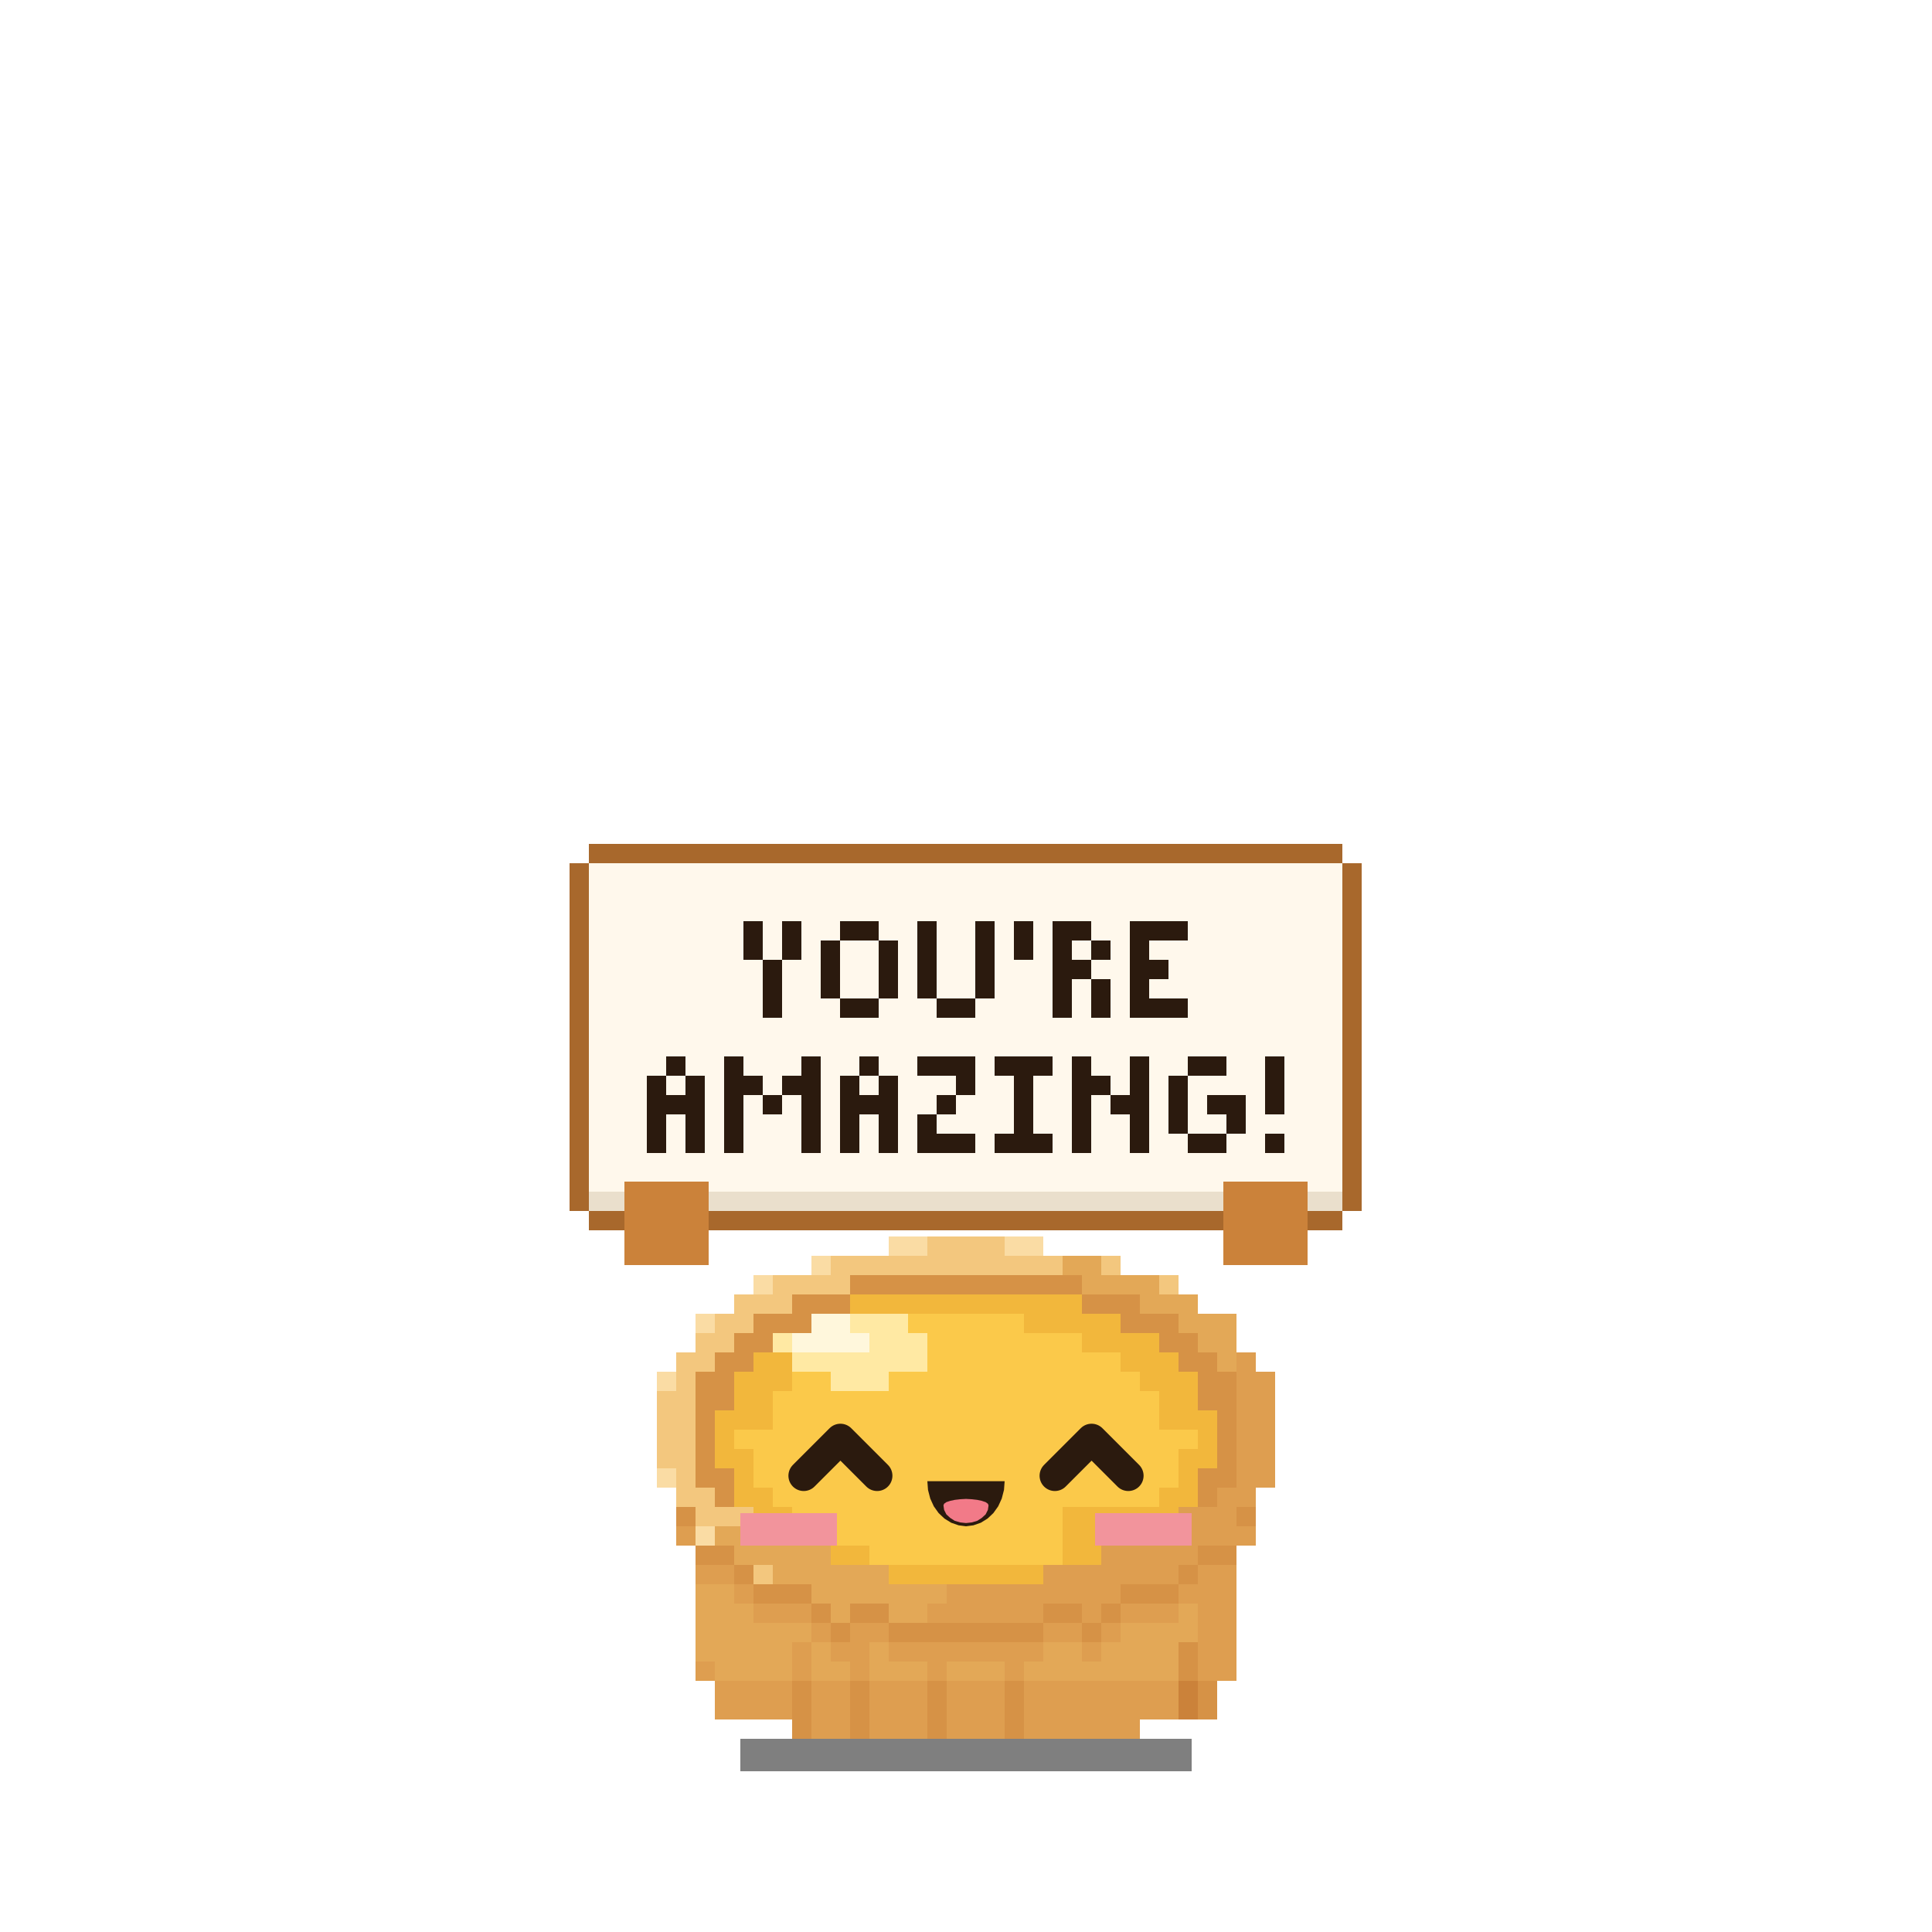
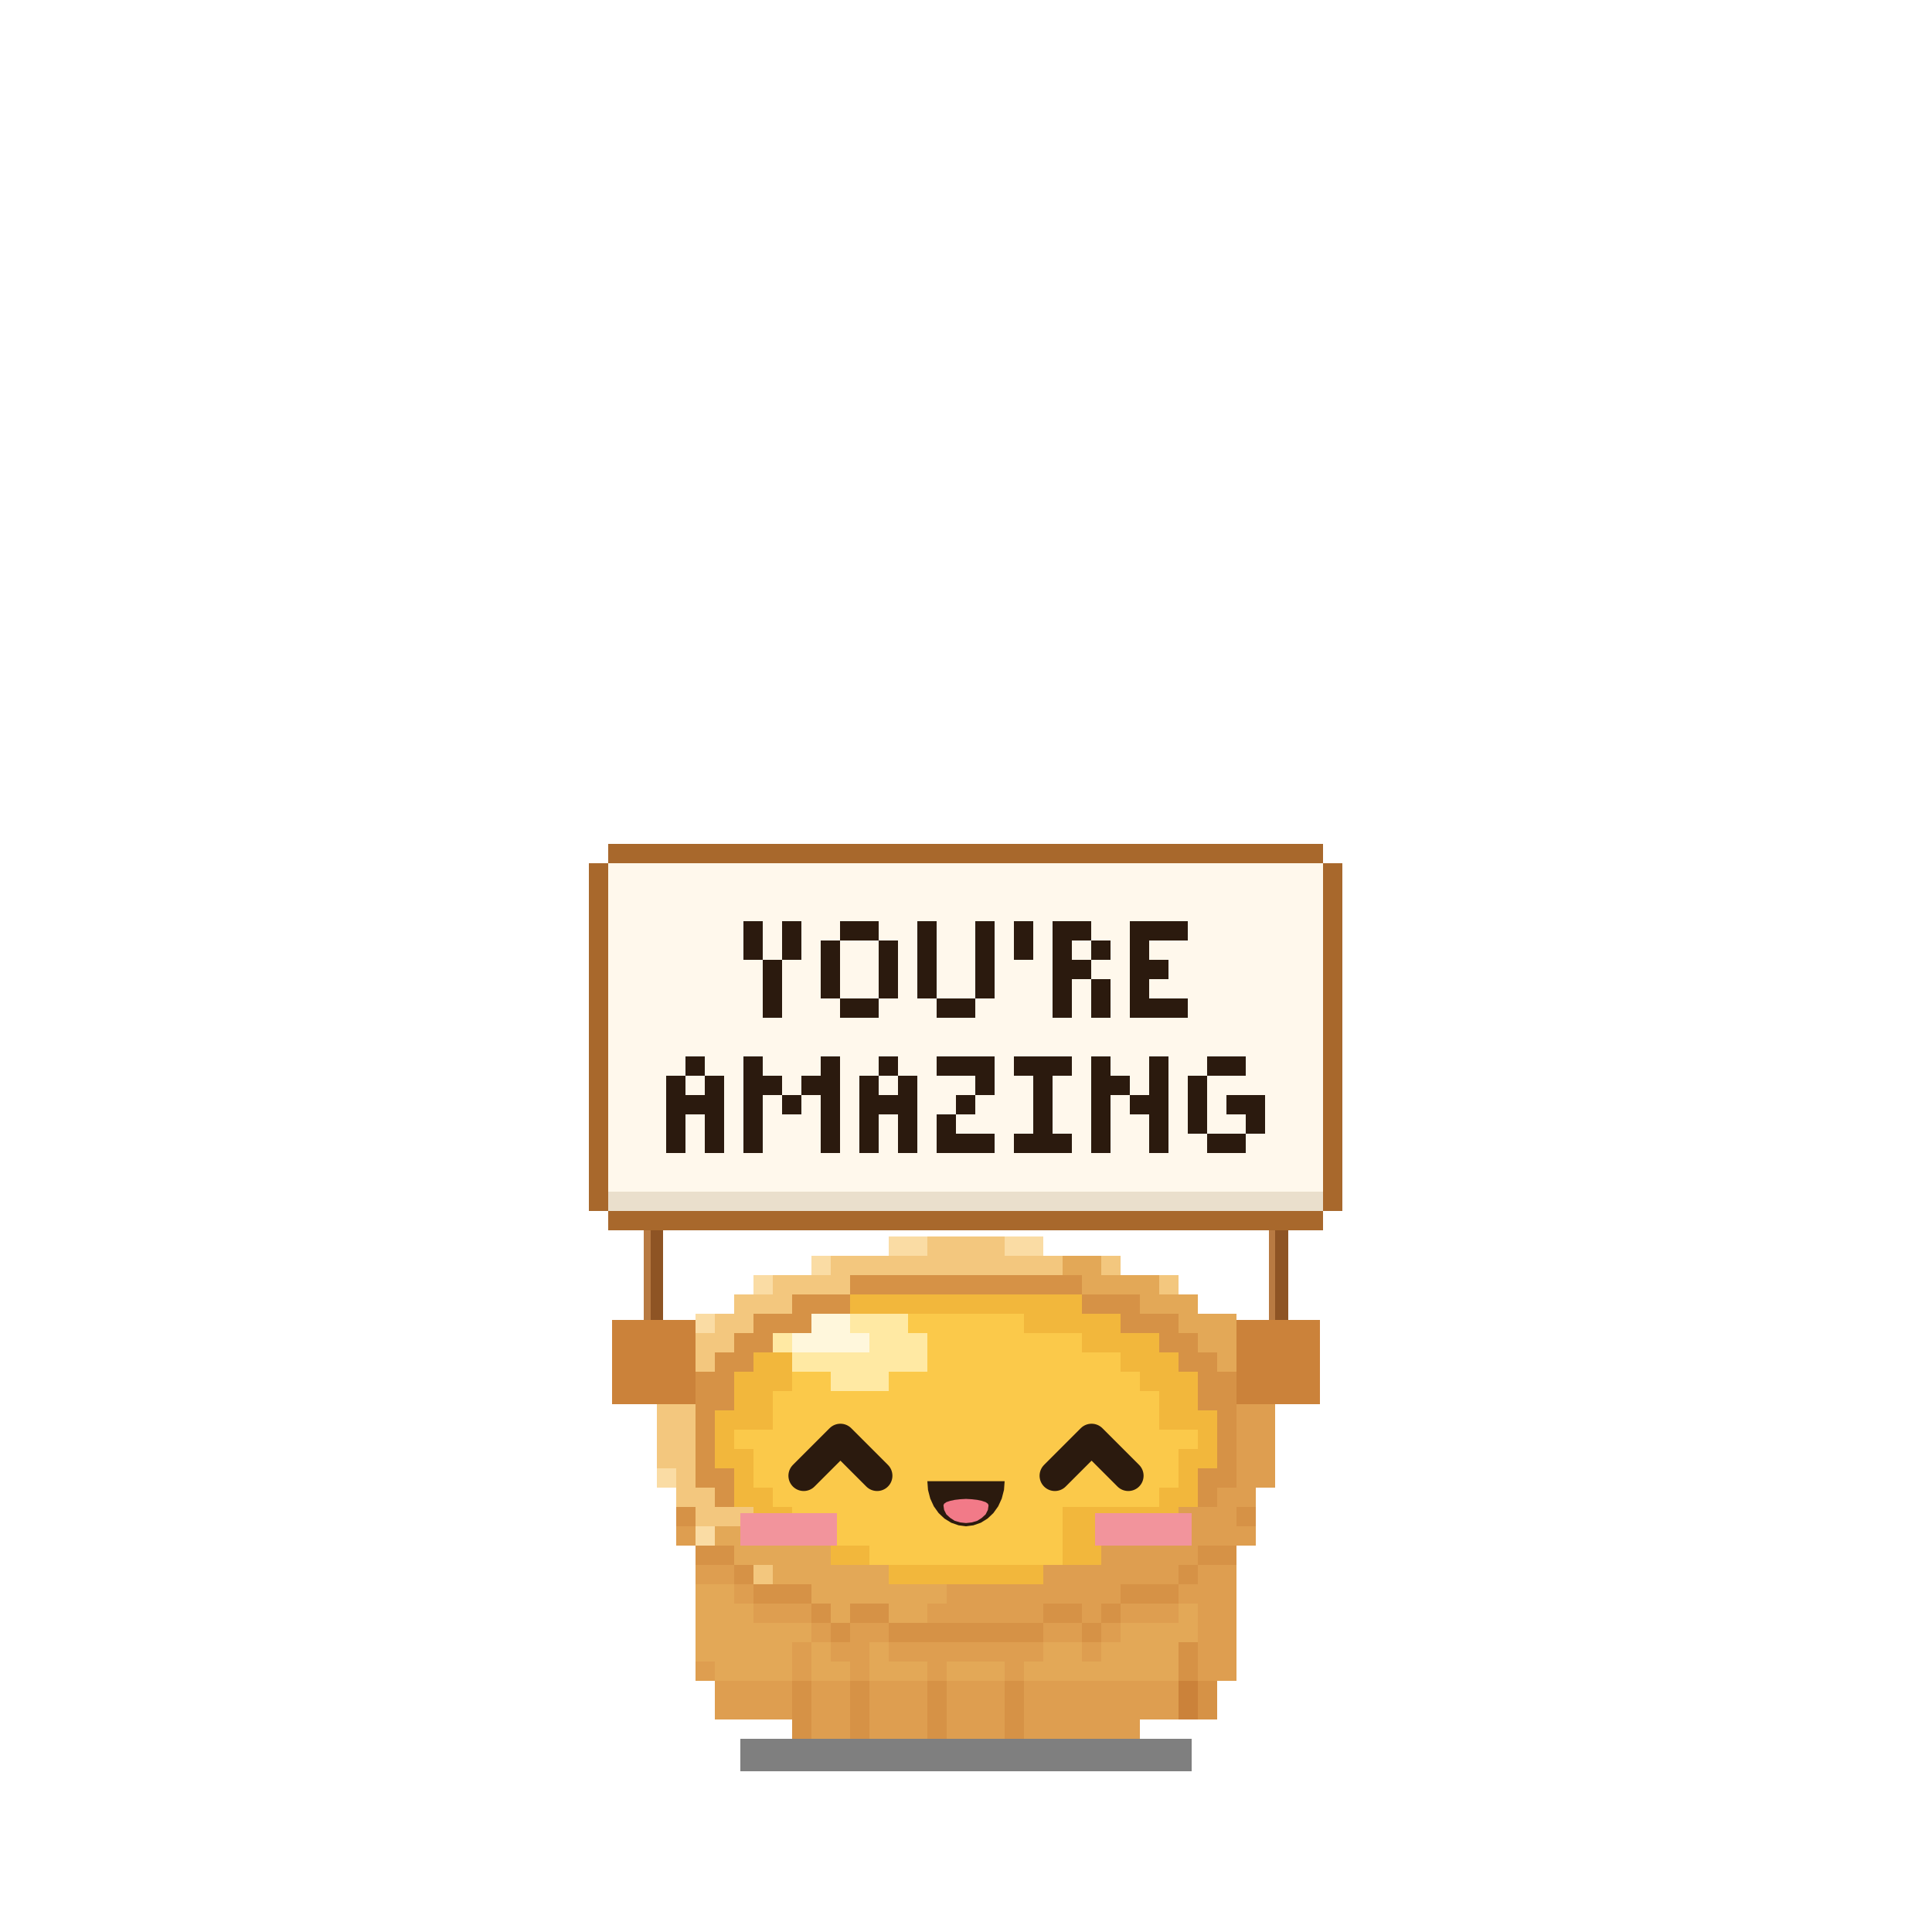
<svg xmlns="http://www.w3.org/2000/svg" viewBox="-20 -34 60 60" width="500" height="500" shape-rendering="crispEdges">
  <defs>
    <style>
      .rise { animation: sign-rise 0.55s ease-out both; }
+       .hands { animation: sign-hands 0.55s ease-out both; }
      .hold { transform-origin: 10px 4.2px; animation: sign-sway 2s 0.55s infinite ease-in-out; }
+       @keyframes sign-hands { 0% { transform: translateY(4.6px); } 70% { transform: translateY(-0.4px); } 100% { transform: translateY(0); } }
      .body { transform-origin: 10px 20px; animation: sign-bounce 1s infinite ease-in-out; }
      .shadow { transform-origin: 10px 20px; animation: sign-shadow 1s infinite ease-in-out; }
      @keyframes sign-rise {
      0% { transform: translateY(13.0px); }
      70% { transform: translateY(-1px); }
      100% { transform: translateY(0); }
      }
      @keyframes sign-sway {
      0%, 100% { transform: rotate(-2.5deg) translateY(0); }
      25% { transform: rotate(0deg) translateY(-0.6px); }
      50% { transform: rotate(2.5deg) translateY(0); }
      75% { transform: rotate(0deg) translateY(-0.6px); }
      }
      @keyframes sign-bounce { 0%, 100% { transform: scale(1, 1); } 50% { transform: scale(1.025, 0.975); } }
      @keyframes sign-shadow { 0%, 100% { transform: scaleX(1); } 50% { transform: scaleX(1.04); } }
      .tw1 { opacity: 0; animation: sign-tw 2s 0.6s infinite step-end; }
      .tw2 { opacity: 0; animation: sign-tw 2s 1.6s infinite step-end; }
      @keyframes sign-tw { 0% { opacity: 1; } 25% { opacity: 0; } 100% { opacity: 0; } }
    </style>
  </defs>
  <g class="shadow">
    <rect x="3" y="20" width="14" height="1" fill="#000" opacity="0.5" />
  </g>
  <g class="body">
    <g class="rise">
      <g class="hold">
-         <g transform="translate(-2.3 -7.8) scale(0.6)">
-           <rect x="1" y="0" width="39" height="1" fill="#A8682C" />
+         <rect class="free" x="0" y="3.6" width="0.6" height="4.6" fill="#8E5424" />
+         <rect class="free" x="0" y="3.6" width="0.2" height="4.6" fill="#B87A42" />
+         <rect class="free" x="19.4" y="3.6" width="0.6" height="4.6" fill="#8E5424" />
+         <rect class="free" x="19.4" y="3.6" width="0.2" height="4.6" fill="#B87A42" />
+         <g transform="translate(-1.7 -7.8) scale(0.6)">
+           <rect x="1" y="0" width="37" height="1" fill="#A8682C" />
          <rect x="0" y="1" width="1" height="1" fill="#A8682C" />
-           <rect x="1" y="1" width="39" height="1" fill="#FFF8EC" />
-           <rect x="40" y="1" width="1" height="1" fill="#A8682C" />
+           <rect x="1" y="1" width="37" height="1" fill="#FFF8EC" />
+           <rect x="38" y="1" width="1" height="1" fill="#A8682C" />
          <rect x="0" y="2" width="1" height="1" fill="#A8682C" />
-           <rect x="1" y="2" width="39" height="1" fill="#FFF8EC" />
-           <rect x="40" y="2" width="1" height="1" fill="#A8682C" />
+           <rect x="1" y="2" width="37" height="1" fill="#FFF8EC" />
+           <rect x="38" y="2" width="1" height="1" fill="#A8682C" />
          <rect x="0" y="3" width="1" height="1" fill="#A8682C" />
-           <rect x="1" y="3" width="39" height="1" fill="#FFF8EC" />
-           <rect x="40" y="3" width="1" height="1" fill="#A8682C" />
+           <rect x="1" y="3" width="37" height="1" fill="#FFF8EC" />
+           <rect x="38" y="3" width="1" height="1" fill="#A8682C" />
          <rect x="0" y="4" width="1" height="1" fill="#A8682C" />
-           <rect x="1" y="4" width="8" height="1" fill="#FFF8EC" />
-           <rect x="9" y="4" width="1" height="1" fill="#2B1A0E" />
-           <rect x="10" y="4" width="1" height="1" fill="#FFF8EC" />
-           <rect x="11" y="4" width="1" height="1" fill="#2B1A0E" />
-           <rect x="12" y="4" width="2" height="1" fill="#FFF8EC" />
-           <rect x="14" y="4" width="2" height="1" fill="#2B1A0E" />
-           <rect x="16" y="4" width="2" height="1" fill="#FFF8EC" />
-           <rect x="18" y="4" width="1" height="1" fill="#2B1A0E" />
-           <rect x="19" y="4" width="2" height="1" fill="#FFF8EC" />
-           <rect x="21" y="4" width="1" height="1" fill="#2B1A0E" />
-           <rect x="22" y="4" width="1" height="1" fill="#FFF8EC" />
-           <rect x="23" y="4" width="1" height="1" fill="#2B1A0E" />
-           <rect x="24" y="4" width="1" height="1" fill="#FFF8EC" />
-           <rect x="25" y="4" width="2" height="1" fill="#2B1A0E" />
-           <rect x="27" y="4" width="2" height="1" fill="#FFF8EC" />
-           <rect x="29" y="4" width="3" height="1" fill="#2B1A0E" />
-           <rect x="32" y="4" width="8" height="1" fill="#FFF8EC" />
-           <rect x="40" y="4" width="1" height="1" fill="#A8682C" />
+           <rect x="1" y="4" width="7" height="1" fill="#FFF8EC" />
+           <rect x="8" y="4" width="1" height="1" fill="#2B1A0E" />
+           <rect x="9" y="4" width="1" height="1" fill="#FFF8EC" />
+           <rect x="10" y="4" width="1" height="1" fill="#2B1A0E" />
+           <rect x="11" y="4" width="2" height="1" fill="#FFF8EC" />
+           <rect x="13" y="4" width="2" height="1" fill="#2B1A0E" />
+           <rect x="15" y="4" width="2" height="1" fill="#FFF8EC" />
+           <rect x="17" y="4" width="1" height="1" fill="#2B1A0E" />
+           <rect x="18" y="4" width="2" height="1" fill="#FFF8EC" />
+           <rect x="20" y="4" width="1" height="1" fill="#2B1A0E" />
+           <rect x="21" y="4" width="1" height="1" fill="#FFF8EC" />
+           <rect x="22" y="4" width="1" height="1" fill="#2B1A0E" />
+           <rect x="23" y="4" width="1" height="1" fill="#FFF8EC" />
+           <rect x="24" y="4" width="2" height="1" fill="#2B1A0E" />
+           <rect x="26" y="4" width="2" height="1" fill="#FFF8EC" />
+           <rect x="28" y="4" width="3" height="1" fill="#2B1A0E" />
+           <rect x="31" y="4" width="7" height="1" fill="#FFF8EC" />
+           <rect x="38" y="4" width="1" height="1" fill="#A8682C" />
          <rect x="0" y="5" width="1" height="1" fill="#A8682C" />
-           <rect x="1" y="5" width="8" height="1" fill="#FFF8EC" />
-           <rect x="9" y="5" width="1" height="1" fill="#2B1A0E" />
-           <rect x="10" y="5" width="1" height="1" fill="#FFF8EC" />
-           <rect x="11" y="5" width="1" height="1" fill="#2B1A0E" />
-           <rect x="12" y="5" width="1" height="1" fill="#FFF8EC" />
-           <rect x="13" y="5" width="1" height="1" fill="#2B1A0E" />
-           <rect x="14" y="5" width="2" height="1" fill="#FFF8EC" />
-           <rect x="16" y="5" width="1" height="1" fill="#2B1A0E" />
-           <rect x="17" y="5" width="1" height="1" fill="#FFF8EC" />
-           <rect x="18" y="5" width="1" height="1" fill="#2B1A0E" />
-           <rect x="19" y="5" width="2" height="1" fill="#FFF8EC" />
-           <rect x="21" y="5" width="1" height="1" fill="#2B1A0E" />
-           <rect x="22" y="5" width="1" height="1" fill="#FFF8EC" />
-           <rect x="23" y="5" width="1" height="1" fill="#2B1A0E" />
-           <rect x="24" y="5" width="1" height="1" fill="#FFF8EC" />
-           <rect x="25" y="5" width="1" height="1" fill="#2B1A0E" />
-           <rect x="26" y="5" width="1" height="1" fill="#FFF8EC" />
-           <rect x="27" y="5" width="1" height="1" fill="#2B1A0E" />
-           <rect x="28" y="5" width="1" height="1" fill="#FFF8EC" />
-           <rect x="29" y="5" width="1" height="1" fill="#2B1A0E" />
-           <rect x="30" y="5" width="10" height="1" fill="#FFF8EC" />
-           <rect x="40" y="5" width="1" height="1" fill="#A8682C" />
+           <rect x="1" y="5" width="7" height="1" fill="#FFF8EC" />
+           <rect x="8" y="5" width="1" height="1" fill="#2B1A0E" />
+           <rect x="9" y="5" width="1" height="1" fill="#FFF8EC" />
+           <rect x="10" y="5" width="1" height="1" fill="#2B1A0E" />
+           <rect x="11" y="5" width="1" height="1" fill="#FFF8EC" />
+           <rect x="12" y="5" width="1" height="1" fill="#2B1A0E" />
+           <rect x="13" y="5" width="2" height="1" fill="#FFF8EC" />
+           <rect x="15" y="5" width="1" height="1" fill="#2B1A0E" />
+           <rect x="16" y="5" width="1" height="1" fill="#FFF8EC" />
+           <rect x="17" y="5" width="1" height="1" fill="#2B1A0E" />
+           <rect x="18" y="5" width="2" height="1" fill="#FFF8EC" />
+           <rect x="20" y="5" width="1" height="1" fill="#2B1A0E" />
+           <rect x="21" y="5" width="1" height="1" fill="#FFF8EC" />
+           <rect x="22" y="5" width="1" height="1" fill="#2B1A0E" />
+           <rect x="23" y="5" width="1" height="1" fill="#FFF8EC" />
+           <rect x="24" y="5" width="1" height="1" fill="#2B1A0E" />
+           <rect x="25" y="5" width="1" height="1" fill="#FFF8EC" />
+           <rect x="26" y="5" width="1" height="1" fill="#2B1A0E" />
+           <rect x="27" y="5" width="1" height="1" fill="#FFF8EC" />
+           <rect x="28" y="5" width="1" height="1" fill="#2B1A0E" />
+           <rect x="29" y="5" width="9" height="1" fill="#FFF8EC" />
+           <rect x="38" y="5" width="1" height="1" fill="#A8682C" />
          <rect x="0" y="6" width="1" height="1" fill="#A8682C" />
-           <rect x="1" y="6" width="9" height="1" fill="#FFF8EC" />
-           <rect x="10" y="6" width="1" height="1" fill="#2B1A0E" />
-           <rect x="11" y="6" width="2" height="1" fill="#FFF8EC" />
-           <rect x="13" y="6" width="1" height="1" fill="#2B1A0E" />
-           <rect x="14" y="6" width="2" height="1" fill="#FFF8EC" />
-           <rect x="16" y="6" width="1" height="1" fill="#2B1A0E" />
-           <rect x="17" y="6" width="1" height="1" fill="#FFF8EC" />
-           <rect x="18" y="6" width="1" height="1" fill="#2B1A0E" />
-           <rect x="19" y="6" width="2" height="1" fill="#FFF8EC" />
-           <rect x="21" y="6" width="1" height="1" fill="#2B1A0E" />
-           <rect x="22" y="6" width="3" height="1" fill="#FFF8EC" />
-           <rect x="25" y="6" width="2" height="1" fill="#2B1A0E" />
-           <rect x="27" y="6" width="2" height="1" fill="#FFF8EC" />
-           <rect x="29" y="6" width="2" height="1" fill="#2B1A0E" />
-           <rect x="31" y="6" width="9" height="1" fill="#FFF8EC" />
-           <rect x="40" y="6" width="1" height="1" fill="#A8682C" />
+           <rect x="1" y="6" width="8" height="1" fill="#FFF8EC" />
+           <rect x="9" y="6" width="1" height="1" fill="#2B1A0E" />
+           <rect x="10" y="6" width="2" height="1" fill="#FFF8EC" />
+           <rect x="12" y="6" width="1" height="1" fill="#2B1A0E" />
+           <rect x="13" y="6" width="2" height="1" fill="#FFF8EC" />
+           <rect x="15" y="6" width="1" height="1" fill="#2B1A0E" />
+           <rect x="16" y="6" width="1" height="1" fill="#FFF8EC" />
+           <rect x="17" y="6" width="1" height="1" fill="#2B1A0E" />
+           <rect x="18" y="6" width="2" height="1" fill="#FFF8EC" />
+           <rect x="20" y="6" width="1" height="1" fill="#2B1A0E" />
+           <rect x="21" y="6" width="3" height="1" fill="#FFF8EC" />
+           <rect x="24" y="6" width="2" height="1" fill="#2B1A0E" />
+           <rect x="26" y="6" width="2" height="1" fill="#FFF8EC" />
+           <rect x="28" y="6" width="2" height="1" fill="#2B1A0E" />
+           <rect x="30" y="6" width="8" height="1" fill="#FFF8EC" />
+           <rect x="38" y="6" width="1" height="1" fill="#A8682C" />
          <rect x="0" y="7" width="1" height="1" fill="#A8682C" />
-           <rect x="1" y="7" width="9" height="1" fill="#FFF8EC" />
-           <rect x="10" y="7" width="1" height="1" fill="#2B1A0E" />
-           <rect x="11" y="7" width="2" height="1" fill="#FFF8EC" />
-           <rect x="13" y="7" width="1" height="1" fill="#2B1A0E" />
-           <rect x="14" y="7" width="2" height="1" fill="#FFF8EC" />
-           <rect x="16" y="7" width="1" height="1" fill="#2B1A0E" />
-           <rect x="17" y="7" width="1" height="1" fill="#FFF8EC" />
-           <rect x="18" y="7" width="1" height="1" fill="#2B1A0E" />
-           <rect x="19" y="7" width="2" height="1" fill="#FFF8EC" />
-           <rect x="21" y="7" width="1" height="1" fill="#2B1A0E" />
-           <rect x="22" y="7" width="3" height="1" fill="#FFF8EC" />
-           <rect x="25" y="7" width="1" height="1" fill="#2B1A0E" />
-           <rect x="26" y="7" width="1" height="1" fill="#FFF8EC" />
-           <rect x="27" y="7" width="1" height="1" fill="#2B1A0E" />
-           <rect x="28" y="7" width="1" height="1" fill="#FFF8EC" />
-           <rect x="29" y="7" width="1" height="1" fill="#2B1A0E" />
-           <rect x="30" y="7" width="10" height="1" fill="#FFF8EC" />
-           <rect x="40" y="7" width="1" height="1" fill="#A8682C" />
+           <rect x="1" y="7" width="8" height="1" fill="#FFF8EC" />
+           <rect x="9" y="7" width="1" height="1" fill="#2B1A0E" />
+           <rect x="10" y="7" width="2" height="1" fill="#FFF8EC" />
+           <rect x="12" y="7" width="1" height="1" fill="#2B1A0E" />
+           <rect x="13" y="7" width="2" height="1" fill="#FFF8EC" />
+           <rect x="15" y="7" width="1" height="1" fill="#2B1A0E" />
+           <rect x="16" y="7" width="1" height="1" fill="#FFF8EC" />
+           <rect x="17" y="7" width="1" height="1" fill="#2B1A0E" />
+           <rect x="18" y="7" width="2" height="1" fill="#FFF8EC" />
+           <rect x="20" y="7" width="1" height="1" fill="#2B1A0E" />
+           <rect x="21" y="7" width="3" height="1" fill="#FFF8EC" />
+           <rect x="24" y="7" width="1" height="1" fill="#2B1A0E" />
+           <rect x="25" y="7" width="1" height="1" fill="#FFF8EC" />
+           <rect x="26" y="7" width="1" height="1" fill="#2B1A0E" />
+           <rect x="27" y="7" width="1" height="1" fill="#FFF8EC" />
+           <rect x="28" y="7" width="1" height="1" fill="#2B1A0E" />
+           <rect x="29" y="7" width="9" height="1" fill="#FFF8EC" />
+           <rect x="38" y="7" width="1" height="1" fill="#A8682C" />
          <rect x="0" y="8" width="1" height="1" fill="#A8682C" />
-           <rect x="1" y="8" width="9" height="1" fill="#FFF8EC" />
-           <rect x="10" y="8" width="1" height="1" fill="#2B1A0E" />
-           <rect x="11" y="8" width="3" height="1" fill="#FFF8EC" />
-           <rect x="14" y="8" width="2" height="1" fill="#2B1A0E" />
-           <rect x="16" y="8" width="3" height="1" fill="#FFF8EC" />
-           <rect x="19" y="8" width="2" height="1" fill="#2B1A0E" />
-           <rect x="21" y="8" width="4" height="1" fill="#FFF8EC" />
-           <rect x="25" y="8" width="1" height="1" fill="#2B1A0E" />
-           <rect x="26" y="8" width="1" height="1" fill="#FFF8EC" />
-           <rect x="27" y="8" width="1" height="1" fill="#2B1A0E" />
-           <rect x="28" y="8" width="1" height="1" fill="#FFF8EC" />
-           <rect x="29" y="8" width="3" height="1" fill="#2B1A0E" />
-           <rect x="32" y="8" width="8" height="1" fill="#FFF8EC" />
-           <rect x="40" y="8" width="1" height="1" fill="#A8682C" />
+           <rect x="1" y="8" width="8" height="1" fill="#FFF8EC" />
+           <rect x="9" y="8" width="1" height="1" fill="#2B1A0E" />
+           <rect x="10" y="8" width="3" height="1" fill="#FFF8EC" />
+           <rect x="13" y="8" width="2" height="1" fill="#2B1A0E" />
+           <rect x="15" y="8" width="3" height="1" fill="#FFF8EC" />
+           <rect x="18" y="8" width="2" height="1" fill="#2B1A0E" />
+           <rect x="20" y="8" width="4" height="1" fill="#FFF8EC" />
+           <rect x="24" y="8" width="1" height="1" fill="#2B1A0E" />
+           <rect x="25" y="8" width="1" height="1" fill="#FFF8EC" />
+           <rect x="26" y="8" width="1" height="1" fill="#2B1A0E" />
+           <rect x="27" y="8" width="1" height="1" fill="#FFF8EC" />
+           <rect x="28" y="8" width="3" height="1" fill="#2B1A0E" />
+           <rect x="31" y="8" width="7" height="1" fill="#FFF8EC" />
+           <rect x="38" y="8" width="1" height="1" fill="#A8682C" />
          <rect x="0" y="9" width="1" height="1" fill="#A8682C" />
-           <rect x="1" y="9" width="39" height="1" fill="#FFF8EC" />
-           <rect x="40" y="9" width="1" height="1" fill="#A8682C" />
+           <rect x="1" y="9" width="37" height="1" fill="#FFF8EC" />
+           <rect x="38" y="9" width="1" height="1" fill="#A8682C" />
          <rect x="0" y="10" width="1" height="1" fill="#A8682C" />
-           <rect x="1" y="10" width="39" height="1" fill="#FFF8EC" />
-           <rect x="40" y="10" width="1" height="1" fill="#A8682C" />
+           <rect x="1" y="10" width="37" height="1" fill="#FFF8EC" />
+           <rect x="38" y="10" width="1" height="1" fill="#A8682C" />
          <rect x="0" y="11" width="1" height="1" fill="#A8682C" />
          <rect x="1" y="11" width="4" height="1" fill="#FFF8EC" />
          <rect x="5" y="11" width="1" height="1" fill="#2B1A0E" />
          <rect x="6" y="11" width="2" height="1" fill="#FFF8EC" />
          <rect x="8" y="11" width="1" height="1" fill="#2B1A0E" />
          <rect x="9" y="11" width="3" height="1" fill="#FFF8EC" />
          <rect x="12" y="11" width="1" height="1" fill="#2B1A0E" />
          <rect x="13" y="11" width="2" height="1" fill="#FFF8EC" />
          <rect x="15" y="11" width="1" height="1" fill="#2B1A0E" />
          <rect x="16" y="11" width="2" height="1" fill="#FFF8EC" />
          <rect x="18" y="11" width="3" height="1" fill="#2B1A0E" />
          <rect x="21" y="11" width="1" height="1" fill="#FFF8EC" />
          <rect x="22" y="11" width="3" height="1" fill="#2B1A0E" />
          <rect x="25" y="11" width="1" height="1" fill="#FFF8EC" />
          <rect x="26" y="11" width="1" height="1" fill="#2B1A0E" />
          <rect x="27" y="11" width="2" height="1" fill="#FFF8EC" />
          <rect x="29" y="11" width="1" height="1" fill="#2B1A0E" />
          <rect x="30" y="11" width="2" height="1" fill="#FFF8EC" />
          <rect x="32" y="11" width="2" height="1" fill="#2B1A0E" />
-           <rect x="34" y="11" width="2" height="1" fill="#FFF8EC" />
-           <rect x="36" y="11" width="1" height="1" fill="#2B1A0E" />
-           <rect x="37" y="11" width="3" height="1" fill="#FFF8EC" />
-           <rect x="40" y="11" width="1" height="1" fill="#A8682C" />
+           <rect x="34" y="11" width="4" height="1" fill="#FFF8EC" />
+           <rect x="38" y="11" width="1" height="1" fill="#A8682C" />
          <rect x="0" y="12" width="1" height="1" fill="#A8682C" />
          <rect x="1" y="12" width="3" height="1" fill="#FFF8EC" />
          <rect x="4" y="12" width="1" height="1" fill="#2B1A0E" />
          <rect x="5" y="12" width="1" height="1" fill="#FFF8EC" />
          <rect x="6" y="12" width="1" height="1" fill="#2B1A0E" />
          <rect x="7" y="12" width="1" height="1" fill="#FFF8EC" />
          <rect x="8" y="12" width="2" height="1" fill="#2B1A0E" />
          <rect x="10" y="12" width="1" height="1" fill="#FFF8EC" />
          <rect x="11" y="12" width="2" height="1" fill="#2B1A0E" />
          <rect x="13" y="12" width="1" height="1" fill="#FFF8EC" />
          <rect x="14" y="12" width="1" height="1" fill="#2B1A0E" />
          <rect x="15" y="12" width="1" height="1" fill="#FFF8EC" />
          <rect x="16" y="12" width="1" height="1" fill="#2B1A0E" />
          <rect x="17" y="12" width="3" height="1" fill="#FFF8EC" />
          <rect x="20" y="12" width="1" height="1" fill="#2B1A0E" />
          <rect x="21" y="12" width="2" height="1" fill="#FFF8EC" />
          <rect x="23" y="12" width="1" height="1" fill="#2B1A0E" />
          <rect x="24" y="12" width="2" height="1" fill="#FFF8EC" />
          <rect x="26" y="12" width="2" height="1" fill="#2B1A0E" />
          <rect x="28" y="12" width="1" height="1" fill="#FFF8EC" />
          <rect x="29" y="12" width="1" height="1" fill="#2B1A0E" />
          <rect x="30" y="12" width="1" height="1" fill="#FFF8EC" />
          <rect x="31" y="12" width="1" height="1" fill="#2B1A0E" />
-           <rect x="32" y="12" width="4" height="1" fill="#FFF8EC" />
-           <rect x="36" y="12" width="1" height="1" fill="#2B1A0E" />
-           <rect x="37" y="12" width="3" height="1" fill="#FFF8EC" />
-           <rect x="40" y="12" width="1" height="1" fill="#A8682C" />
+           <rect x="32" y="12" width="6" height="1" fill="#FFF8EC" />
+           <rect x="38" y="12" width="1" height="1" fill="#A8682C" />
          <rect x="0" y="13" width="1" height="1" fill="#A8682C" />
          <rect x="1" y="13" width="3" height="1" fill="#FFF8EC" />
          <rect x="4" y="13" width="3" height="1" fill="#2B1A0E" />
          <rect x="7" y="13" width="1" height="1" fill="#FFF8EC" />
          <rect x="8" y="13" width="1" height="1" fill="#2B1A0E" />
          <rect x="9" y="13" width="1" height="1" fill="#FFF8EC" />
          <rect x="10" y="13" width="1" height="1" fill="#2B1A0E" />
          <rect x="11" y="13" width="1" height="1" fill="#FFF8EC" />
          <rect x="12" y="13" width="1" height="1" fill="#2B1A0E" />
          <rect x="13" y="13" width="1" height="1" fill="#FFF8EC" />
          <rect x="14" y="13" width="3" height="1" fill="#2B1A0E" />
          <rect x="17" y="13" width="2" height="1" fill="#FFF8EC" />
          <rect x="19" y="13" width="1" height="1" fill="#2B1A0E" />
          <rect x="20" y="13" width="3" height="1" fill="#FFF8EC" />
          <rect x="23" y="13" width="1" height="1" fill="#2B1A0E" />
          <rect x="24" y="13" width="2" height="1" fill="#FFF8EC" />
          <rect x="26" y="13" width="1" height="1" fill="#2B1A0E" />
          <rect x="27" y="13" width="1" height="1" fill="#FFF8EC" />
          <rect x="28" y="13" width="2" height="1" fill="#2B1A0E" />
          <rect x="30" y="13" width="1" height="1" fill="#FFF8EC" />
          <rect x="31" y="13" width="1" height="1" fill="#2B1A0E" />
          <rect x="32" y="13" width="1" height="1" fill="#FFF8EC" />
          <rect x="33" y="13" width="2" height="1" fill="#2B1A0E" />
-           <rect x="35" y="13" width="1" height="1" fill="#FFF8EC" />
-           <rect x="36" y="13" width="1" height="1" fill="#2B1A0E" />
-           <rect x="37" y="13" width="3" height="1" fill="#FFF8EC" />
-           <rect x="40" y="13" width="1" height="1" fill="#A8682C" />
+           <rect x="35" y="13" width="3" height="1" fill="#FFF8EC" />
+           <rect x="38" y="13" width="1" height="1" fill="#A8682C" />
          <rect x="0" y="14" width="1" height="1" fill="#A8682C" />
          <rect x="1" y="14" width="3" height="1" fill="#FFF8EC" />
          <rect x="4" y="14" width="1" height="1" fill="#2B1A0E" />
          <rect x="5" y="14" width="1" height="1" fill="#FFF8EC" />
          <rect x="6" y="14" width="1" height="1" fill="#2B1A0E" />
          <rect x="7" y="14" width="1" height="1" fill="#FFF8EC" />
          <rect x="8" y="14" width="1" height="1" fill="#2B1A0E" />
          <rect x="9" y="14" width="3" height="1" fill="#FFF8EC" />
          <rect x="12" y="14" width="1" height="1" fill="#2B1A0E" />
          <rect x="13" y="14" width="1" height="1" fill="#FFF8EC" />
          <rect x="14" y="14" width="1" height="1" fill="#2B1A0E" />
          <rect x="15" y="14" width="1" height="1" fill="#FFF8EC" />
          <rect x="16" y="14" width="1" height="1" fill="#2B1A0E" />
          <rect x="17" y="14" width="1" height="1" fill="#FFF8EC" />
          <rect x="18" y="14" width="1" height="1" fill="#2B1A0E" />
          <rect x="19" y="14" width="4" height="1" fill="#FFF8EC" />
          <rect x="23" y="14" width="1" height="1" fill="#2B1A0E" />
          <rect x="24" y="14" width="2" height="1" fill="#FFF8EC" />
          <rect x="26" y="14" width="1" height="1" fill="#2B1A0E" />
          <rect x="27" y="14" width="2" height="1" fill="#FFF8EC" />
          <rect x="29" y="14" width="1" height="1" fill="#2B1A0E" />
          <rect x="30" y="14" width="1" height="1" fill="#FFF8EC" />
          <rect x="31" y="14" width="1" height="1" fill="#2B1A0E" />
          <rect x="32" y="14" width="2" height="1" fill="#FFF8EC" />
          <rect x="34" y="14" width="1" height="1" fill="#2B1A0E" />
-           <rect x="35" y="14" width="5" height="1" fill="#FFF8EC" />
-           <rect x="40" y="14" width="1" height="1" fill="#A8682C" />
+           <rect x="35" y="14" width="3" height="1" fill="#FFF8EC" />
+           <rect x="38" y="14" width="1" height="1" fill="#A8682C" />
          <rect x="0" y="15" width="1" height="1" fill="#A8682C" />
          <rect x="1" y="15" width="3" height="1" fill="#FFF8EC" />
          <rect x="4" y="15" width="1" height="1" fill="#2B1A0E" />
          <rect x="5" y="15" width="1" height="1" fill="#FFF8EC" />
          <rect x="6" y="15" width="1" height="1" fill="#2B1A0E" />
          <rect x="7" y="15" width="1" height="1" fill="#FFF8EC" />
          <rect x="8" y="15" width="1" height="1" fill="#2B1A0E" />
          <rect x="9" y="15" width="3" height="1" fill="#FFF8EC" />
          <rect x="12" y="15" width="1" height="1" fill="#2B1A0E" />
          <rect x="13" y="15" width="1" height="1" fill="#FFF8EC" />
          <rect x="14" y="15" width="1" height="1" fill="#2B1A0E" />
          <rect x="15" y="15" width="1" height="1" fill="#FFF8EC" />
          <rect x="16" y="15" width="1" height="1" fill="#2B1A0E" />
          <rect x="17" y="15" width="1" height="1" fill="#FFF8EC" />
          <rect x="18" y="15" width="3" height="1" fill="#2B1A0E" />
          <rect x="21" y="15" width="1" height="1" fill="#FFF8EC" />
          <rect x="22" y="15" width="3" height="1" fill="#2B1A0E" />
          <rect x="25" y="15" width="1" height="1" fill="#FFF8EC" />
          <rect x="26" y="15" width="1" height="1" fill="#2B1A0E" />
          <rect x="27" y="15" width="2" height="1" fill="#FFF8EC" />
          <rect x="29" y="15" width="1" height="1" fill="#2B1A0E" />
          <rect x="30" y="15" width="2" height="1" fill="#FFF8EC" />
          <rect x="32" y="15" width="2" height="1" fill="#2B1A0E" />
-           <rect x="34" y="15" width="2" height="1" fill="#FFF8EC" />
-           <rect x="36" y="15" width="1" height="1" fill="#2B1A0E" />
-           <rect x="37" y="15" width="3" height="1" fill="#FFF8EC" />
-           <rect x="40" y="15" width="1" height="1" fill="#A8682C" />
+           <rect x="34" y="15" width="4" height="1" fill="#FFF8EC" />
+           <rect x="38" y="15" width="1" height="1" fill="#A8682C" />
          <rect x="0" y="16" width="1" height="1" fill="#A8682C" />
-           <rect x="1" y="16" width="39" height="1" fill="#FFF8EC" />
-           <rect x="40" y="16" width="1" height="1" fill="#A8682C" />
+           <rect x="1" y="16" width="37" height="1" fill="#FFF8EC" />
+           <rect x="38" y="16" width="1" height="1" fill="#A8682C" />
          <rect x="0" y="17" width="1" height="1" fill="#A8682C" />
-           <rect x="1" y="17" width="39" height="1" fill="#FFF8EC" />
-           <rect x="40" y="17" width="1" height="1" fill="#A8682C" />
+           <rect x="1" y="17" width="37" height="1" fill="#FFF8EC" />
+           <rect x="38" y="17" width="1" height="1" fill="#A8682C" />
          <rect x="0" y="18" width="1" height="1" fill="#A8682C" />
-           <rect x="1" y="18" width="39" height="1" fill="#EADFCC" />
-           <rect x="40" y="18" width="1" height="1" fill="#A8682C" />
-           <rect x="1" y="19" width="39" height="1" fill="#A8682C" />
+           <rect x="1" y="18" width="37" height="1" fill="#EADFCC" />
+           <rect x="38" y="18" width="1" height="1" fill="#A8682C" />
+           <rect x="1" y="19" width="37" height="1" fill="#A8682C" />
        </g>
-         <rect class="free" x="-0.6" y="2.7" width="2.6" height="2.6" fill="#CB823A" />
-         <rect class="free" x="18" y="2.7" width="2.6" height="2.6" fill="#CB823A" />
      </g>
    </g>
    <g id="tart" transform="translate(0.4 4.4) scale(0.6)">
      <rect x="12" y="0" width="8" height="2" fill="#FADCA4" />
      <rect x="8" y="1" width="16" height="2" fill="#F3C77E" />
      <rect x="5" y="2" width="22" height="2" fill="#D69246" />
      <rect x="4" y="3" width="24" height="2" fill="#F2B73C" />
      <rect x="2" y="4" width="28" height="2" fill="#D69246" />
      <rect x="2" y="5" width="28" height="2" fill="#FBC94A" />
      <rect x="1" y="6" width="30" height="2" fill="#FBC94A" />
      <rect x="0" y="7" width="32" height="2" fill="#FBC94A" />
      <rect x="0" y="8" width="32" height="2" fill="#FBC94A" />
      <rect x="0" y="9" width="32" height="2" fill="#FBC94A" />
      <rect x="0" y="10" width="32" height="2" fill="#FBC94A" />
      <rect x="0" y="11" width="32" height="2" fill="#FBC94A" />
      <rect x="1" y="12" width="30" height="2" fill="#FBC94A" />
      <rect x="1" y="13" width="30" height="2" fill="#FBC94A" />
      <rect x="1" y="14" width="30" height="2" fill="#FBC94A" />
      <rect x="2" y="15" width="28" height="2" fill="#FBC94A" />
      <rect x="2" y="16" width="28" height="2" fill="#FBC94A" />
      <rect x="2" y="17" width="28" height="2" fill="#DE9E50" />
      <rect x="2" y="18" width="28" height="2" fill="#DE9E50" />
      <rect x="2" y="19" width="28" height="2" fill="#DE9E50" />
      <rect x="2" y="20" width="28" height="2" fill="#E3A857" />
      <rect x="2" y="21" width="28" height="2" fill="#DE9E50" />
      <rect x="3" y="22" width="26" height="2" fill="#E3A857" />
      <rect x="3" y="23" width="26" height="2" fill="#DE9E50" />
      <rect x="7" y="24" width="18" height="2" fill="#DE9E50" />
      <rect x="12" y="0" width="8" height="1" fill="#FADCA4" />
      <rect x="8" y="1" width="16" height="1" fill="#F3C77E" />
      <rect x="5" y="2" width="22" height="1" fill="#D69246" />
      <rect x="4" y="3" width="24" height="1" fill="#F2B73C" />
      <rect x="2" y="4" width="28" height="1" fill="#D69246" />
      <rect x="2" y="5" width="28" height="1" fill="#FBC94A" />
      <rect x="1" y="6" width="30" height="1" fill="#FBC94A" />
      <rect x="0" y="7" width="32" height="1" fill="#FBC94A" />
      <rect x="0" y="8" width="32" height="1" fill="#FBC94A" />
      <rect x="0" y="9" width="32" height="1" fill="#FBC94A" />
      <rect x="0" y="10" width="32" height="1" fill="#FBC94A" />
      <rect x="0" y="11" width="32" height="1" fill="#FBC94A" />
      <rect x="0" y="12" width="32" height="1" fill="#FBC94A" />
      <rect x="1" y="13" width="30" height="1" fill="#FBC94A" />
      <rect x="1" y="14" width="30" height="1" fill="#FBC94A" />
      <rect x="1" y="15" width="30" height="1" fill="#FBC94A" />
      <rect x="2" y="16" width="28" height="1" fill="#FBC94A" />
      <rect x="2" y="17" width="28" height="1" fill="#DE9E50" />
      <rect x="2" y="18" width="28" height="1" fill="#DE9E50" />
      <rect x="2" y="19" width="28" height="1" fill="#DE9E50" />
      <rect x="2" y="20" width="28" height="1" fill="#E3A857" />
      <rect x="2" y="21" width="28" height="1" fill="#DE9E50" />
      <rect x="2" y="22" width="28" height="1" fill="#E3A857" />
      <rect x="3" y="23" width="26" height="1" fill="#DE9E50" />
      <rect x="3" y="24" width="26" height="1" fill="#DE9E50" />
      <rect x="7" y="25" width="18" height="1" fill="#DE9E50" />
      <rect x="12" y="0" width="2" height="1" fill="#FADCA4" />
      <rect x="14" y="0" width="4" height="1" fill="#F3C77E" />
      <rect x="18" y="0" width="2" height="1" fill="#FADCA4" />
      <rect x="8" y="1" width="1" height="1" fill="#FADCA4" />
      <rect x="9" y="1" width="12" height="1" fill="#F3C77E" />
      <rect x="21" y="1" width="2" height="1" fill="#E3A857" />
      <rect x="23" y="1" width="1" height="1" fill="#F3C77E" />
      <rect x="5" y="2" width="1" height="1" fill="#FADCA4" />
      <rect x="6" y="2" width="4" height="1" fill="#F3C77E" />
      <rect x="10" y="2" width="12" height="1" fill="#D69246" />
      <rect x="22" y="2" width="4" height="1" fill="#E3A857" />
      <rect x="26" y="2" width="1" height="1" fill="#F3C77E" />
      <rect x="4" y="3" width="3" height="1" fill="#F3C77E" />
      <rect x="7" y="3" width="3" height="1" fill="#D69246" />
      <rect x="10" y="3" width="12" height="1" fill="#F2B73C" />
      <rect x="22" y="3" width="3" height="1" fill="#D69246" />
      <rect x="25" y="3" width="3" height="1" fill="#E3A857" />
      <rect x="2" y="4" width="1" height="1" fill="#FADCA4" />
      <rect x="3" y="4" width="2" height="1" fill="#F3C77E" />
      <rect x="5" y="4" width="3" height="1" fill="#D69246" />
      <rect x="8" y="4" width="2" height="1" fill="#FFF7DC" />
      <rect x="10" y="4" width="3" height="1" fill="#FFE9A3" />
      <rect x="13" y="4" width="6" height="1" fill="#FBC94A" />
      <rect x="19" y="4" width="5" height="1" fill="#F2B73C" />
      <rect x="24" y="4" width="3" height="1" fill="#D69246" />
      <rect x="27" y="4" width="3" height="1" fill="#E3A857" />
      <rect x="2" y="5" width="2" height="1" fill="#F3C77E" />
      <rect x="4" y="5" width="2" height="1" fill="#D69246" />
      <rect x="6" y="5" width="1" height="1" fill="#FFE9A3" />
      <rect x="7" y="5" width="4" height="1" fill="#FFF7DC" />
      <rect x="11" y="5" width="3" height="1" fill="#FFE9A3" />
      <rect x="14" y="5" width="8" height="1" fill="#FBC94A" />
      <rect x="22" y="5" width="4" height="1" fill="#F2B73C" />
      <rect x="26" y="5" width="2" height="1" fill="#D69246" />
      <rect x="28" y="5" width="2" height="1" fill="#E3A857" />
      <rect x="1" y="6" width="2" height="1" fill="#F3C77E" />
      <rect x="3" y="6" width="2" height="1" fill="#D69246" />
      <rect x="5" y="6" width="2" height="1" fill="#F2B73C" />
      <rect x="7" y="6" width="7" height="1" fill="#FFE9A3" />
      <rect x="14" y="6" width="10" height="1" fill="#FBC94A" />
      <rect x="24" y="6" width="3" height="1" fill="#F2B73C" />
      <rect x="27" y="6" width="2" height="1" fill="#D69246" />
      <rect x="29" y="6" width="1" height="1" fill="#E3A857" />
      <rect x="30" y="6" width="1" height="1" fill="#DE9E50" />
      <rect x="0" y="7" width="1" height="1" fill="#FADCA4" />
      <rect x="1" y="7" width="1" height="1" fill="#F3C77E" />
      <rect x="2" y="7" width="2" height="1" fill="#D69246" />
      <rect x="4" y="7" width="3" height="1" fill="#F2B73C" />
      <rect x="7" y="7" width="2" height="1" fill="#FBC94A" />
      <rect x="9" y="7" width="3" height="1" fill="#FFE9A3" />
      <rect x="12" y="7" width="13" height="1" fill="#FBC94A" />
      <rect x="25" y="7" width="3" height="1" fill="#F2B73C" />
      <rect x="28" y="7" width="2" height="1" fill="#D69246" />
      <rect x="30" y="7" width="2" height="1" fill="#DE9E50" />
      <rect x="0" y="8" width="2" height="1" fill="#F3C77E" />
      <rect x="2" y="8" width="2" height="1" fill="#D69246" />
      <rect x="4" y="8" width="2" height="1" fill="#F2B73C" />
      <rect x="6" y="8" width="20" height="1" fill="#FBC94A" />
      <rect x="26" y="8" width="2" height="1" fill="#F2B73C" />
      <rect x="28" y="8" width="2" height="1" fill="#D69246" />
      <rect x="30" y="8" width="2" height="1" fill="#DE9E50" />
      <rect x="0" y="9" width="2" height="1" fill="#F3C77E" />
      <rect x="2" y="9" width="1" height="1" fill="#D69246" />
      <rect x="3" y="9" width="3" height="1" fill="#F2B73C" />
      <rect x="6" y="9" width="20" height="1" fill="#FBC94A" />
      <rect x="26" y="9" width="3" height="1" fill="#F2B73C" />
      <rect x="29" y="9" width="1" height="1" fill="#D69246" />
      <rect x="30" y="9" width="2" height="1" fill="#DE9E50" />
      <rect x="0" y="10" width="2" height="1" fill="#F3C77E" />
      <rect x="2" y="10" width="1" height="1" fill="#D69246" />
      <rect x="3" y="10" width="1" height="1" fill="#F2B73C" />
      <rect x="4" y="10" width="24" height="1" fill="#FBC94A" />
      <rect x="28" y="10" width="1" height="1" fill="#F2B73C" />
      <rect x="29" y="10" width="1" height="1" fill="#D69246" />
      <rect x="30" y="10" width="2" height="1" fill="#DE9E50" />
      <rect x="0" y="11" width="2" height="1" fill="#F3C77E" />
      <rect x="2" y="11" width="1" height="1" fill="#D69246" />
      <rect x="3" y="11" width="2" height="1" fill="#F2B73C" />
      <rect x="5" y="11" width="22" height="1" fill="#FBC94A" />
      <rect x="27" y="11" width="2" height="1" fill="#F2B73C" />
      <rect x="29" y="11" width="1" height="1" fill="#D69246" />
      <rect x="30" y="11" width="2" height="1" fill="#DE9E50" />
      <rect x="0" y="12" width="1" height="1" fill="#FADCA4" />
      <rect x="1" y="12" width="1" height="1" fill="#F3C77E" />
      <rect x="2" y="12" width="2" height="1" fill="#D69246" />
      <rect x="4" y="12" width="1" height="1" fill="#F2B73C" />
      <rect x="5" y="12" width="22" height="1" fill="#FBC94A" />
      <rect x="27" y="12" width="1" height="1" fill="#F2B73C" />
      <rect x="28" y="12" width="2" height="1" fill="#D69246" />
      <rect x="30" y="12" width="2" height="1" fill="#DE9E50" />
      <rect x="1" y="13" width="2" height="1" fill="#F3C77E" />
      <rect x="3" y="13" width="1" height="1" fill="#D69246" />
      <rect x="4" y="13" width="2" height="1" fill="#F2B73C" />
      <rect x="6" y="13" width="20" height="1" fill="#FBC94A" />
      <rect x="26" y="13" width="2" height="1" fill="#F2B73C" />
      <rect x="28" y="13" width="1" height="1" fill="#D69246" />
      <rect x="29" y="13" width="2" height="1" fill="#DE9E50" />
      <rect x="1" y="14" width="1" height="1" fill="#D69246" />
      <rect x="2" y="14" width="3" height="1" fill="#F3C77E" />
      <rect x="5" y="14" width="2" height="1" fill="#F2B73C" />
      <rect x="7" y="14" width="14" height="1" fill="#FBC94A" />
      <rect x="21" y="14" width="6" height="1" fill="#F2B73C" />
      <rect x="27" y="14" width="3" height="1" fill="#DE9E50" />
      <rect x="30" y="14" width="1" height="1" fill="#D69246" />
      <rect x="1" y="15" width="1" height="1" fill="#DE9E50" />
      <rect x="2" y="15" width="1" height="1" fill="#FADCA4" />
      <rect x="3" y="15" width="4" height="1" fill="#E3A857" />
      <rect x="7" y="15" width="2" height="1" fill="#F2B73C" />
      <rect x="9" y="15" width="12" height="1" fill="#FBC94A" />
      <rect x="21" y="15" width="4" height="1" fill="#F2B73C" />
      <rect x="25" y="15" width="6" height="1" fill="#DE9E50" />
      <rect x="2" y="16" width="2" height="1" fill="#D69246" />
      <rect x="4" y="16" width="5" height="1" fill="#E3A857" />
      <rect x="9" y="16" width="2" height="1" fill="#F2B73C" />
      <rect x="11" y="16" width="10" height="1" fill="#FBC94A" />
      <rect x="21" y="16" width="2" height="1" fill="#F2B73C" />
      <rect x="23" y="16" width="5" height="1" fill="#DE9E50" />
      <rect x="28" y="16" width="2" height="1" fill="#D69246" />
      <rect x="2" y="17" width="2" height="1" fill="#DE9E50" />
      <rect x="4" y="17" width="1" height="1" fill="#D69246" />
      <rect x="5" y="17" width="1" height="1" fill="#F3C77E" />
      <rect x="6" y="17" width="6" height="1" fill="#E3A857" />
      <rect x="12" y="17" width="8" height="1" fill="#F2B73C" />
      <rect x="20" y="17" width="7" height="1" fill="#DE9E50" />
      <rect x="27" y="17" width="1" height="1" fill="#D69246" />
      <rect x="28" y="17" width="2" height="1" fill="#DE9E50" />
      <rect x="2" y="18" width="2" height="1" fill="#E3A857" />
      <rect x="4" y="18" width="1" height="1" fill="#DE9E50" />
      <rect x="5" y="18" width="3" height="1" fill="#D69246" />
      <rect x="8" y="18" width="7" height="1" fill="#E3A857" />
      <rect x="15" y="18" width="9" height="1" fill="#DE9E50" />
      <rect x="24" y="18" width="3" height="1" fill="#D69246" />
      <rect x="27" y="18" width="3" height="1" fill="#DE9E50" />
      <rect x="2" y="19" width="3" height="1" fill="#E3A857" />
      <rect x="5" y="19" width="3" height="1" fill="#DE9E50" />
      <rect x="8" y="19" width="1" height="1" fill="#D69246" />
      <rect x="9" y="19" width="1" height="1" fill="#E3A857" />
      <rect x="10" y="19" width="2" height="1" fill="#D69246" />
      <rect x="12" y="19" width="2" height="1" fill="#E3A857" />
      <rect x="14" y="19" width="6" height="1" fill="#DE9E50" />
      <rect x="20" y="19" width="2" height="1" fill="#D69246" />
      <rect x="22" y="19" width="1" height="1" fill="#DE9E50" />
      <rect x="23" y="19" width="1" height="1" fill="#D69246" />
      <rect x="24" y="19" width="3" height="1" fill="#DE9E50" />
      <rect x="27" y="19" width="1" height="1" fill="#E3A857" />
      <rect x="28" y="19" width="2" height="1" fill="#DE9E50" />
      <rect x="2" y="20" width="6" height="1" fill="#E3A857" />
      <rect x="8" y="20" width="1" height="1" fill="#DE9E50" />
      <rect x="9" y="20" width="1" height="1" fill="#D69246" />
      <rect x="10" y="20" width="2" height="1" fill="#DE9E50" />
      <rect x="12" y="20" width="8" height="1" fill="#D69246" />
      <rect x="20" y="20" width="2" height="1" fill="#DE9E50" />
      <rect x="22" y="20" width="1" height="1" fill="#D69246" />
      <rect x="23" y="20" width="1" height="1" fill="#DE9E50" />
      <rect x="24" y="20" width="4" height="1" fill="#E3A857" />
      <rect x="28" y="20" width="2" height="1" fill="#DE9E50" />
      <rect x="2" y="21" width="5" height="1" fill="#E3A857" />
      <rect x="7" y="21" width="1" height="1" fill="#DE9E50" />
      <rect x="8" y="21" width="1" height="1" fill="#E3A857" />
      <rect x="9" y="21" width="2" height="1" fill="#DE9E50" />
      <rect x="11" y="21" width="1" height="1" fill="#E3A857" />
      <rect x="12" y="21" width="8" height="1" fill="#DE9E50" />
      <rect x="20" y="21" width="2" height="1" fill="#E3A857" />
      <rect x="22" y="21" width="1" height="1" fill="#DE9E50" />
      <rect x="23" y="21" width="4" height="1" fill="#E3A857" />
      <rect x="27" y="21" width="1" height="1" fill="#D69246" />
      <rect x="28" y="21" width="2" height="1" fill="#DE9E50" />
      <rect x="2" y="22" width="1" height="1" fill="#DE9E50" />
      <rect x="3" y="22" width="4" height="1" fill="#E3A857" />
      <rect x="7" y="22" width="1" height="1" fill="#DE9E50" />
      <rect x="8" y="22" width="2" height="1" fill="#E3A857" />
      <rect x="10" y="22" width="1" height="1" fill="#DE9E50" />
      <rect x="11" y="22" width="3" height="1" fill="#E3A857" />
      <rect x="14" y="22" width="1" height="1" fill="#DE9E50" />
      <rect x="15" y="22" width="3" height="1" fill="#E3A857" />
      <rect x="18" y="22" width="1" height="1" fill="#DE9E50" />
      <rect x="19" y="22" width="8" height="1" fill="#E3A857" />
      <rect x="27" y="22" width="1" height="1" fill="#D69246" />
      <rect x="28" y="22" width="2" height="1" fill="#DE9E50" />
      <rect x="3" y="23" width="4" height="1" fill="#DE9E50" />
      <rect x="7" y="23" width="1" height="1" fill="#D69246" />
      <rect x="8" y="23" width="2" height="1" fill="#DE9E50" />
      <rect x="10" y="23" width="1" height="1" fill="#D69246" />
      <rect x="11" y="23" width="3" height="1" fill="#DE9E50" />
      <rect x="14" y="23" width="1" height="1" fill="#D69246" />
      <rect x="15" y="23" width="3" height="1" fill="#DE9E50" />
      <rect x="18" y="23" width="1" height="1" fill="#D69246" />
      <rect x="19" y="23" width="8" height="1" fill="#DE9E50" />
      <rect x="27" y="23" width="1" height="1" fill="#CB823A" />
      <rect x="28" y="23" width="1" height="1" fill="#D69246" />
      <rect x="3" y="24" width="4" height="1" fill="#DE9E50" />
      <rect x="7" y="24" width="1" height="1" fill="#D69246" />
      <rect x="8" y="24" width="2" height="1" fill="#DE9E50" />
      <rect x="10" y="24" width="1" height="1" fill="#D69246" />
      <rect x="11" y="24" width="3" height="1" fill="#DE9E50" />
      <rect x="14" y="24" width="1" height="1" fill="#D69246" />
      <rect x="15" y="24" width="3" height="1" fill="#DE9E50" />
      <rect x="18" y="24" width="1" height="1" fill="#D69246" />
      <rect x="19" y="24" width="8" height="1" fill="#DE9E50" />
      <rect x="27" y="24" width="1" height="1" fill="#CB823A" />
      <rect x="28" y="24" width="1" height="1" fill="#D69246" />
      <rect x="7" y="25" width="1" height="1" fill="#D69246" />
      <rect x="8" y="25" width="2" height="1" fill="#DE9E50" />
      <rect x="10" y="25" width="1" height="1" fill="#D69246" />
      <rect x="11" y="25" width="3" height="1" fill="#DE9E50" />
      <rect x="14" y="25" width="1" height="1" fill="#D69246" />
      <rect x="15" y="25" width="3" height="1" fill="#DE9E50" />
      <rect x="18" y="25" width="1" height="1" fill="#D69246" />
      <rect x="19" y="25" width="6" height="1" fill="#DE9E50" />
    </g>
    <rect x="3" y="13" width="3" height="1" fill="#F2949C" />
    <rect x="14" y="13" width="3" height="1" fill="#F2949C" />
    <g fill="none" stroke="#2B1A0E" stroke-width="0.95" stroke-linecap="round" stroke-linejoin="round" shape-rendering="geometricPrecision">
      <polyline class="free" points="4.96,11.83 6.1,10.69 7.24,11.83" />
      <polyline class="free" points="12.76,11.83 13.9,10.69 15.04,11.83" />
    </g>
    <g shape-rendering="geometricPrecision" stroke="none">
      <polyline class="free" fill="#2B1A0E" points="11.2,12 11.18,12.27 11.11,12.54 11,12.78 10.85,12.99 10.67,13.16 10.46,13.29 10.23,13.37 10,13.4 9.77,13.37 9.54,13.29 9.33,13.16 9.15,12.99 9,12.78 8.89,12.54 8.82,12.27 8.8,12" />
      <polyline class="free" fill="#F27A88" points="10.7,12.75 10.68,12.89 10.61,13.03 10.49,13.14 10.35,13.23 10.18,13.28 10,13.3 9.82,13.28 9.65,13.23 9.51,13.14 9.39,13.03 9.32,12.89 9.3,12.75 9.3,12.75 9.32,12.7 9.39,12.65 9.51,12.61 9.65,12.58 9.82,12.56 10,12.55 10.18,12.56 10.35,12.58 10.49,12.61 10.61,12.65 10.68,12.7 10.7,12.75" />
    </g>
+     <g class="hands">
+       <g class="hold">
+         <rect class="free" x="-1" y="7" width="2.6" height="2.6" fill="#CB823A" />
+         <rect class="free" x="18.4" y="7" width="2.6" height="2.6" fill="#CB823A" />
+       </g>
+     </g>
  </g>
  <g class="tw1">
    <rect x="-3" y="-9" width="1" height="1" fill="#F6C343" />
    <rect x="-4" y="-8" width="1" height="1" fill="#F6C343" />
    <rect x="-3" y="-8" width="1" height="1" fill="#FFF7DC" />
    <rect x="-2" y="-8" width="1" height="1" fill="#F6C343" />
    <rect x="-3" y="-7" width="1" height="1" fill="#F6C343" />
  </g>
  <g class="tw2">
    <rect x="22" y="-7" width="1" height="1" fill="#F6C343" />
    <rect x="21" y="-6" width="1" height="1" fill="#F6C343" />
    <rect x="22" y="-6" width="1" height="1" fill="#FFF7DC" />
    <rect x="23" y="-6" width="1" height="1" fill="#F6C343" />
    <rect x="22" y="-5" width="1" height="1" fill="#F6C343" />
  </g>
</svg>
